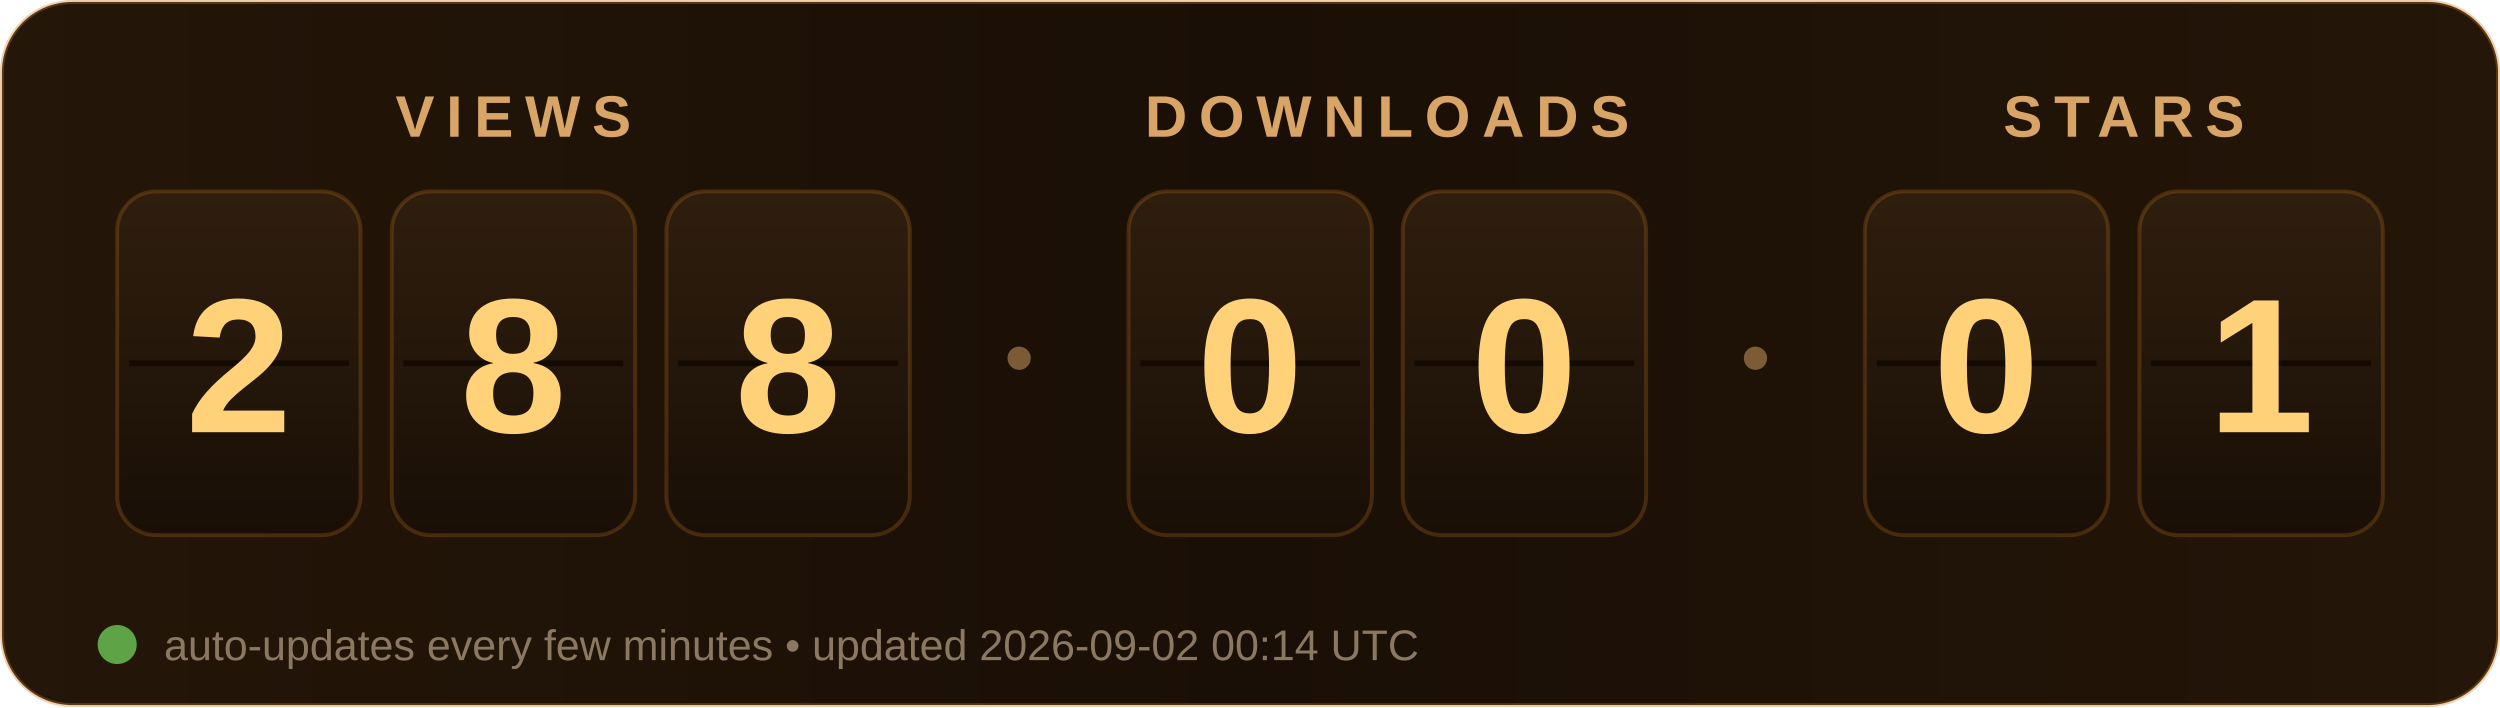
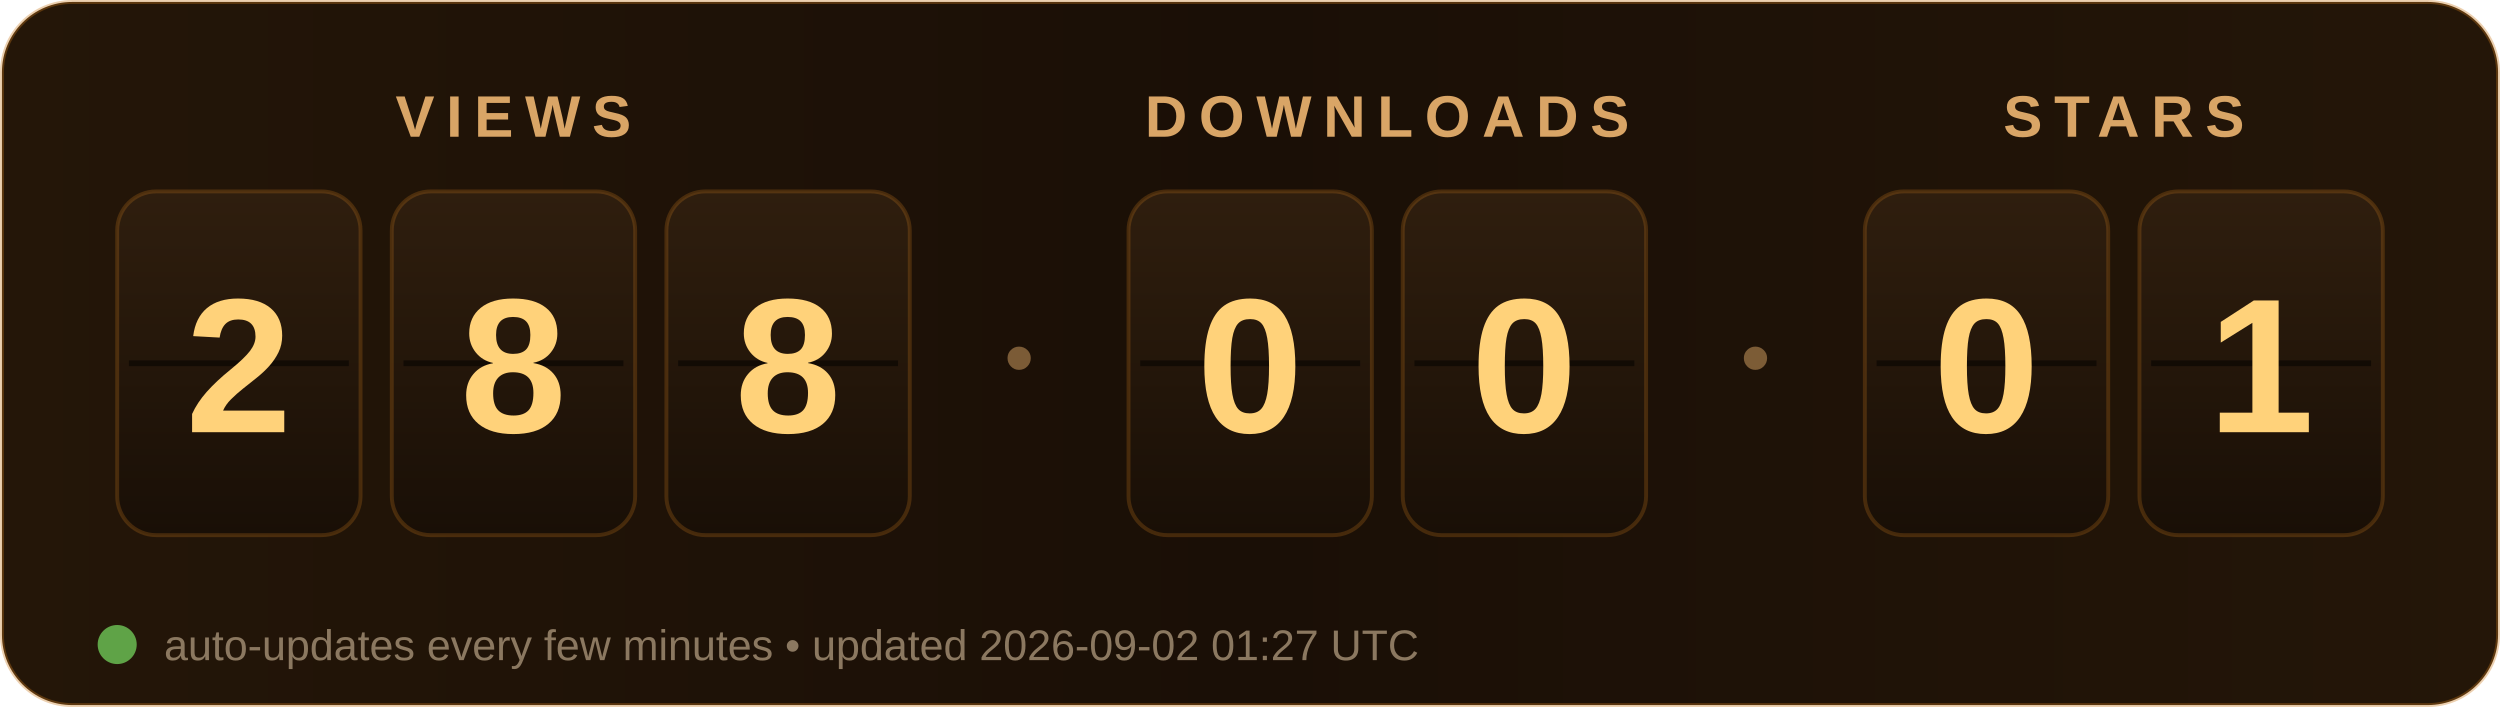
- <svg xmlns="http://www.w3.org/2000/svg" width="640" height="181" viewBox="0 0 640 181" role="img" aria-label="MelonDMA live stats — total views: 288 (tracked since 2026-08-18, GitHub only retains 14 days per API call so earlier history can't be recovered), total downloads: 0, GitHub stars: 1. Updated 2026-09-02 00:14 UTC.">
+ <svg xmlns="http://www.w3.org/2000/svg" width="640" height="181" viewBox="0 0 640 181" role="img" aria-label="MelonDMA live stats — total views: 288 (tracked since 2026-08-18, GitHub only retains 14 days per API call so earlier history can't be recovered), total downloads: 0, GitHub stars: 1. Updated 2026-09-02 01:27 UTC.">
  <defs>
    <linearGradient id="boardBg" x1="0" y1="0" x2="640" y2="0" gradientUnits="userSpaceOnUse">
      <stop offset="0" stop-color="#241608" />
      <stop offset="0.5" stop-color="#1a0f06" />
      <stop offset="1" stop-color="#241608" />
    </linearGradient>
    <linearGradient id="tileBg" x1="0" y1="0" x2="0" y2="88" gradientUnits="userSpaceOnUse">
      <stop offset="0" stop-color="#2f1e0e" />
      <stop offset="1" stop-color="#190f06" />
    </linearGradient>
  </defs>
  <rect x="0.5" y="0.5" width="639" height="180" rx="18" fill="url(#boardBg)" stroke="#C97A1E" stroke-opacity="0.35" />
  <text x="131.4" y="35" text-anchor="middle" font-family="Arial, Helvetica, sans-serif" font-weight="700" font-size="15" letter-spacing="3" fill="#D9A566">VIEWS</text>
  <g transform="translate(30.0,49)">
    <rect width="62.3" height="88" rx="10" fill="url(#tileBg)" stroke="#C97A1E" stroke-opacity="0.25" />
    <line x1="3" y1="44" x2="59.3" y2="44" stroke="#0f0904" stroke-width="1.5" opacity="0.85" />
    <text x="31.1" y="61.64" text-anchor="middle" font-family="Arial, Helvetica, sans-serif" font-weight="900" font-size="49" fill="#FFD27A">2</text>
    <rect x="0" y="44" width="62.3" height="0" rx="10" fill="#3a2410">
      <animate attributeName="height" values="0;88;0" keyTimes="0;0.55;1" dur="0.7s" begin="0.15s" calcMode="spline" keySplines="0.3 0.7 0.3 1;0.3 0 0.7 1" />
      <animate attributeName="y" values="44;0;44" keyTimes="0;0.55;1" dur="0.7s" begin="0.15s" calcMode="spline" keySplines="0.3 0.7 0.3 1;0.3 0 0.7 1" />
    </rect>
  </g>
  <g transform="translate(100.3,49)">
    <rect width="62.3" height="88" rx="10" fill="url(#tileBg)" stroke="#C97A1E" stroke-opacity="0.25" />
    <line x1="3" y1="44" x2="59.3" y2="44" stroke="#0f0904" stroke-width="1.5" opacity="0.85" />
    <text x="31.1" y="61.64" text-anchor="middle" font-family="Arial, Helvetica, sans-serif" font-weight="900" font-size="49" fill="#FFD27A">8</text>
    <rect x="0" y="44" width="62.3" height="0" rx="10" fill="#3a2410">
      <animate attributeName="height" values="0;88;0" keyTimes="0;0.55;1" dur="0.7s" begin="0.24s" calcMode="spline" keySplines="0.3 0.7 0.3 1;0.3 0 0.7 1" />
      <animate attributeName="y" values="44;0;44" keyTimes="0;0.55;1" dur="0.7s" begin="0.24s" calcMode="spline" keySplines="0.3 0.7 0.3 1;0.3 0 0.7 1" />
    </rect>
  </g>
  <g transform="translate(170.6,49)">
    <rect width="62.3" height="88" rx="10" fill="url(#tileBg)" stroke="#C97A1E" stroke-opacity="0.25" />
    <line x1="3" y1="44" x2="59.3" y2="44" stroke="#0f0904" stroke-width="1.5" opacity="0.85" />
    <text x="31.1" y="61.64" text-anchor="middle" font-family="Arial, Helvetica, sans-serif" font-weight="900" font-size="49" fill="#FFD27A">8</text>
    <rect x="0" y="44" width="62.3" height="0" rx="10" fill="#3a2410">
      <animate attributeName="height" values="0;88;0" keyTimes="0;0.55;1" dur="0.7s" begin="0.33s" calcMode="spline" keySplines="0.3 0.7 0.3 1;0.3 0 0.7 1" />
      <animate attributeName="y" values="44;0;44" keyTimes="0;0.55;1" dur="0.7s" begin="0.33s" calcMode="spline" keySplines="0.3 0.7 0.3 1;0.3 0 0.7 1" />
    </rect>
  </g>
  <text x="355.1" y="35" text-anchor="middle" font-family="Arial, Helvetica, sans-serif" font-weight="700" font-size="15" letter-spacing="3" fill="#D9A566">DOWNLOADS</text>
  <g transform="translate(288.9,49)">
    <rect width="62.3" height="88" rx="10" fill="url(#tileBg)" stroke="#C97A1E" stroke-opacity="0.25" />
    <line x1="3" y1="44" x2="59.3" y2="44" stroke="#0f0904" stroke-width="1.5" opacity="0.85" />
    <text x="31.1" y="61.64" text-anchor="middle" font-family="Arial, Helvetica, sans-serif" font-weight="900" font-size="49" fill="#FFD27A">0</text>
    <rect x="0" y="44" width="62.3" height="0" rx="10" fill="#3a2410">
      <animate attributeName="height" values="0;88;0" keyTimes="0;0.55;1" dur="0.7s" begin="0.42s" calcMode="spline" keySplines="0.3 0.7 0.3 1;0.3 0 0.7 1" />
      <animate attributeName="y" values="44;0;44" keyTimes="0;0.55;1" dur="0.7s" begin="0.42s" calcMode="spline" keySplines="0.3 0.7 0.3 1;0.3 0 0.7 1" />
    </rect>
  </g>
  <g transform="translate(359.1,49)">
    <rect width="62.3" height="88" rx="10" fill="url(#tileBg)" stroke="#C97A1E" stroke-opacity="0.25" />
    <line x1="3" y1="44" x2="59.3" y2="44" stroke="#0f0904" stroke-width="1.5" opacity="0.85" />
    <text x="31.1" y="61.64" text-anchor="middle" font-family="Arial, Helvetica, sans-serif" font-weight="900" font-size="49" fill="#FFD27A">0</text>
    <rect x="0" y="44" width="62.3" height="0" rx="10" fill="#3a2410">
      <animate attributeName="height" values="0;88;0" keyTimes="0;0.55;1" dur="0.7s" begin="0.51s" calcMode="spline" keySplines="0.3 0.7 0.3 1;0.3 0 0.7 1" />
      <animate attributeName="y" values="44;0;44" keyTimes="0;0.55;1" dur="0.7s" begin="0.51s" calcMode="spline" keySplines="0.3 0.7 0.3 1;0.3 0 0.7 1" />
    </rect>
  </g>
  <text x="543.7" y="35" text-anchor="middle" font-family="Arial, Helvetica, sans-serif" font-weight="700" font-size="15" letter-spacing="3" fill="#D9A566">STARS</text>
  <g transform="translate(477.4,49)">
    <rect width="62.3" height="88" rx="10" fill="url(#tileBg)" stroke="#C97A1E" stroke-opacity="0.25" />
    <line x1="3" y1="44" x2="59.3" y2="44" stroke="#0f0904" stroke-width="1.5" opacity="0.85" />
    <text x="31.1" y="61.64" text-anchor="middle" font-family="Arial, Helvetica, sans-serif" font-weight="900" font-size="49" fill="#FFD27A">0</text>
    <rect x="0" y="44" width="62.3" height="0" rx="10" fill="#3a2410">
      <animate attributeName="height" values="0;88;0" keyTimes="0;0.55;1" dur="0.7s" begin="0.60s" calcMode="spline" keySplines="0.3 0.7 0.3 1;0.3 0 0.7 1" />
      <animate attributeName="y" values="44;0;44" keyTimes="0;0.55;1" dur="0.7s" begin="0.60s" calcMode="spline" keySplines="0.3 0.7 0.3 1;0.3 0 0.7 1" />
    </rect>
  </g>
  <g transform="translate(547.7,49)">
    <rect width="62.3" height="88" rx="10" fill="url(#tileBg)" stroke="#C97A1E" stroke-opacity="0.25" />
    <line x1="3" y1="44" x2="59.3" y2="44" stroke="#0f0904" stroke-width="1.5" opacity="0.85" />
    <text x="31.1" y="61.64" text-anchor="middle" font-family="Arial, Helvetica, sans-serif" font-weight="900" font-size="49" fill="#FFD27A">1</text>
    <rect x="0" y="44" width="62.3" height="0" rx="10" fill="#3a2410">
      <animate attributeName="height" values="0;88;0" keyTimes="0;0.55;1" dur="0.7s" begin="0.69s" calcMode="spline" keySplines="0.3 0.7 0.3 1;0.3 0 0.7 1" />
      <animate attributeName="y" values="44;0;44" keyTimes="0;0.55;1" dur="0.7s" begin="0.69s" calcMode="spline" keySplines="0.3 0.7 0.3 1;0.3 0 0.7 1" />
    </rect>
  </g>
  <text x="260.9" y="99" text-anchor="middle" font-family="Arial, Helvetica, sans-serif" font-size="22" fill="#D9A566" opacity="0.5">•</text>
  <text x="449.4" y="99" text-anchor="middle" font-family="Arial, Helvetica, sans-serif" font-size="22" fill="#D9A566" opacity="0.5">•</text>
  <circle cx="30" cy="165" r="5" fill="#5FA347">
    <animate attributeName="opacity" values="1;0.35;1" dur="1.8s" repeatCount="indefinite" />
  </circle>
-   <text x="42" y="169" font-family="Arial, Helvetica, sans-serif" font-size="11" fill="#8B7860">auto-updates every few minutes • updated 2026-09-02 00:14 UTC</text>
+   <text x="42" y="169" font-family="Arial, Helvetica, sans-serif" font-size="11" fill="#8B7860">auto-updates every few minutes • updated 2026-09-02 01:27 UTC</text>
</svg>
